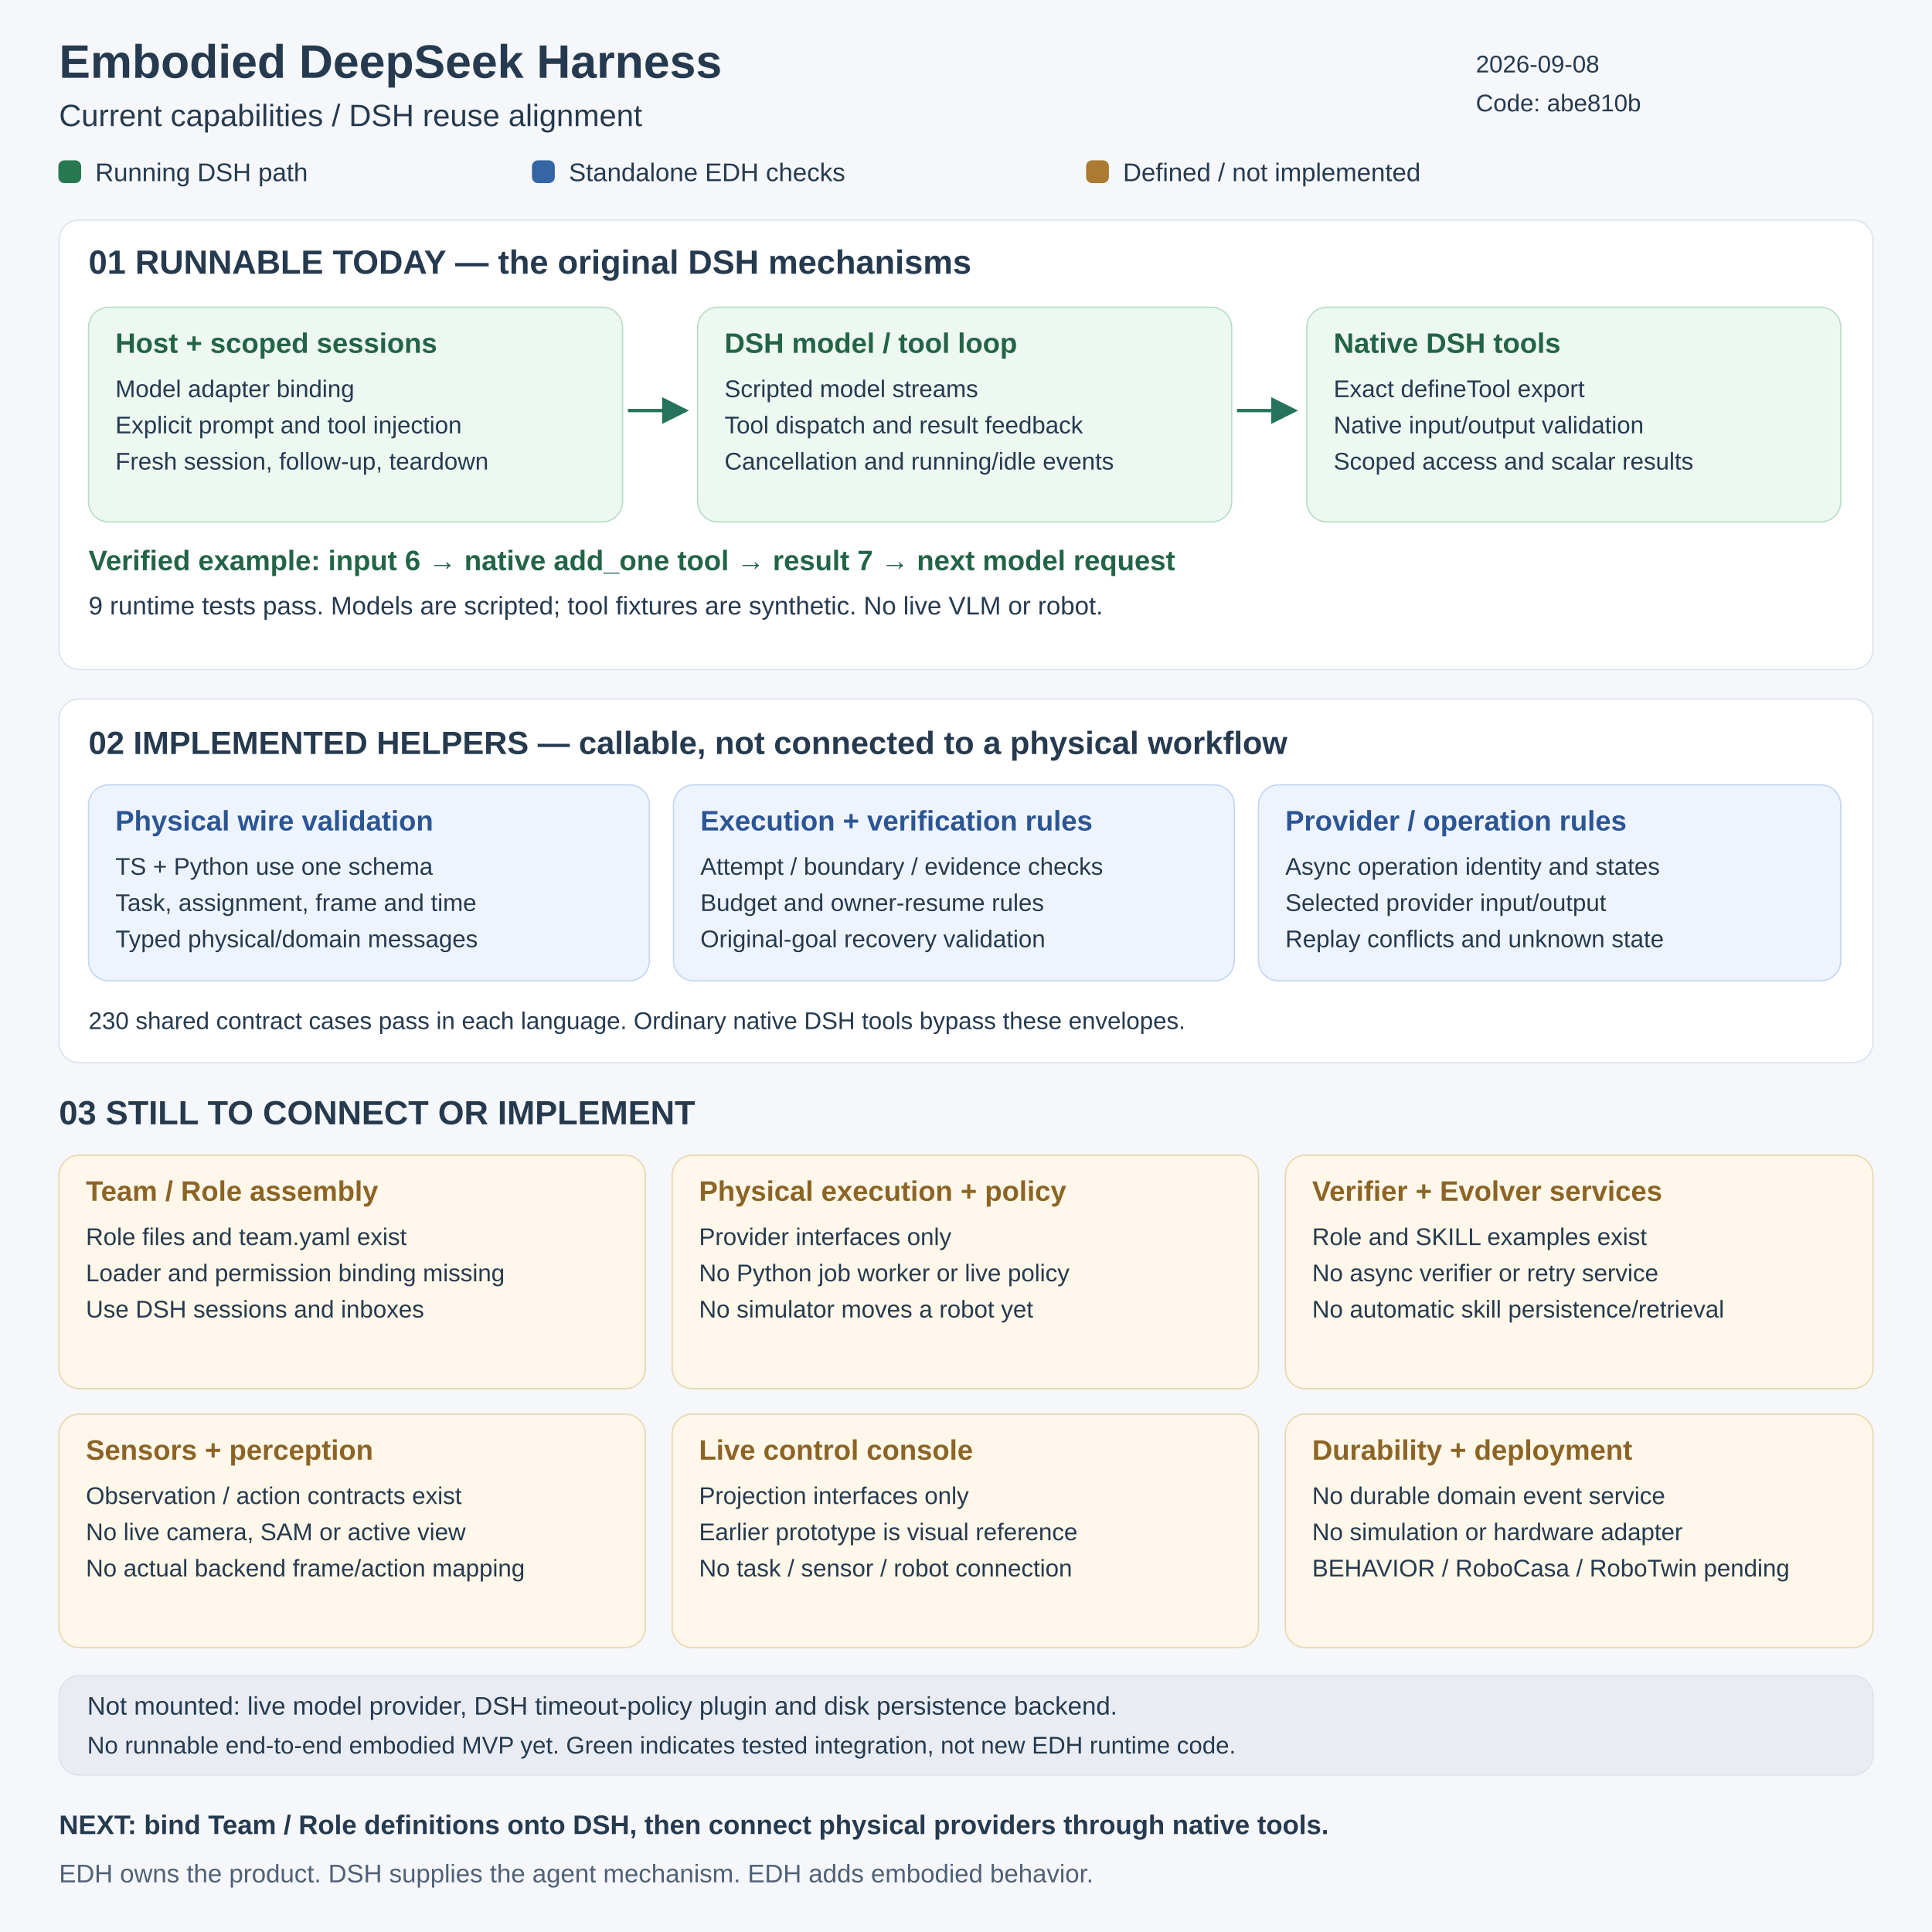
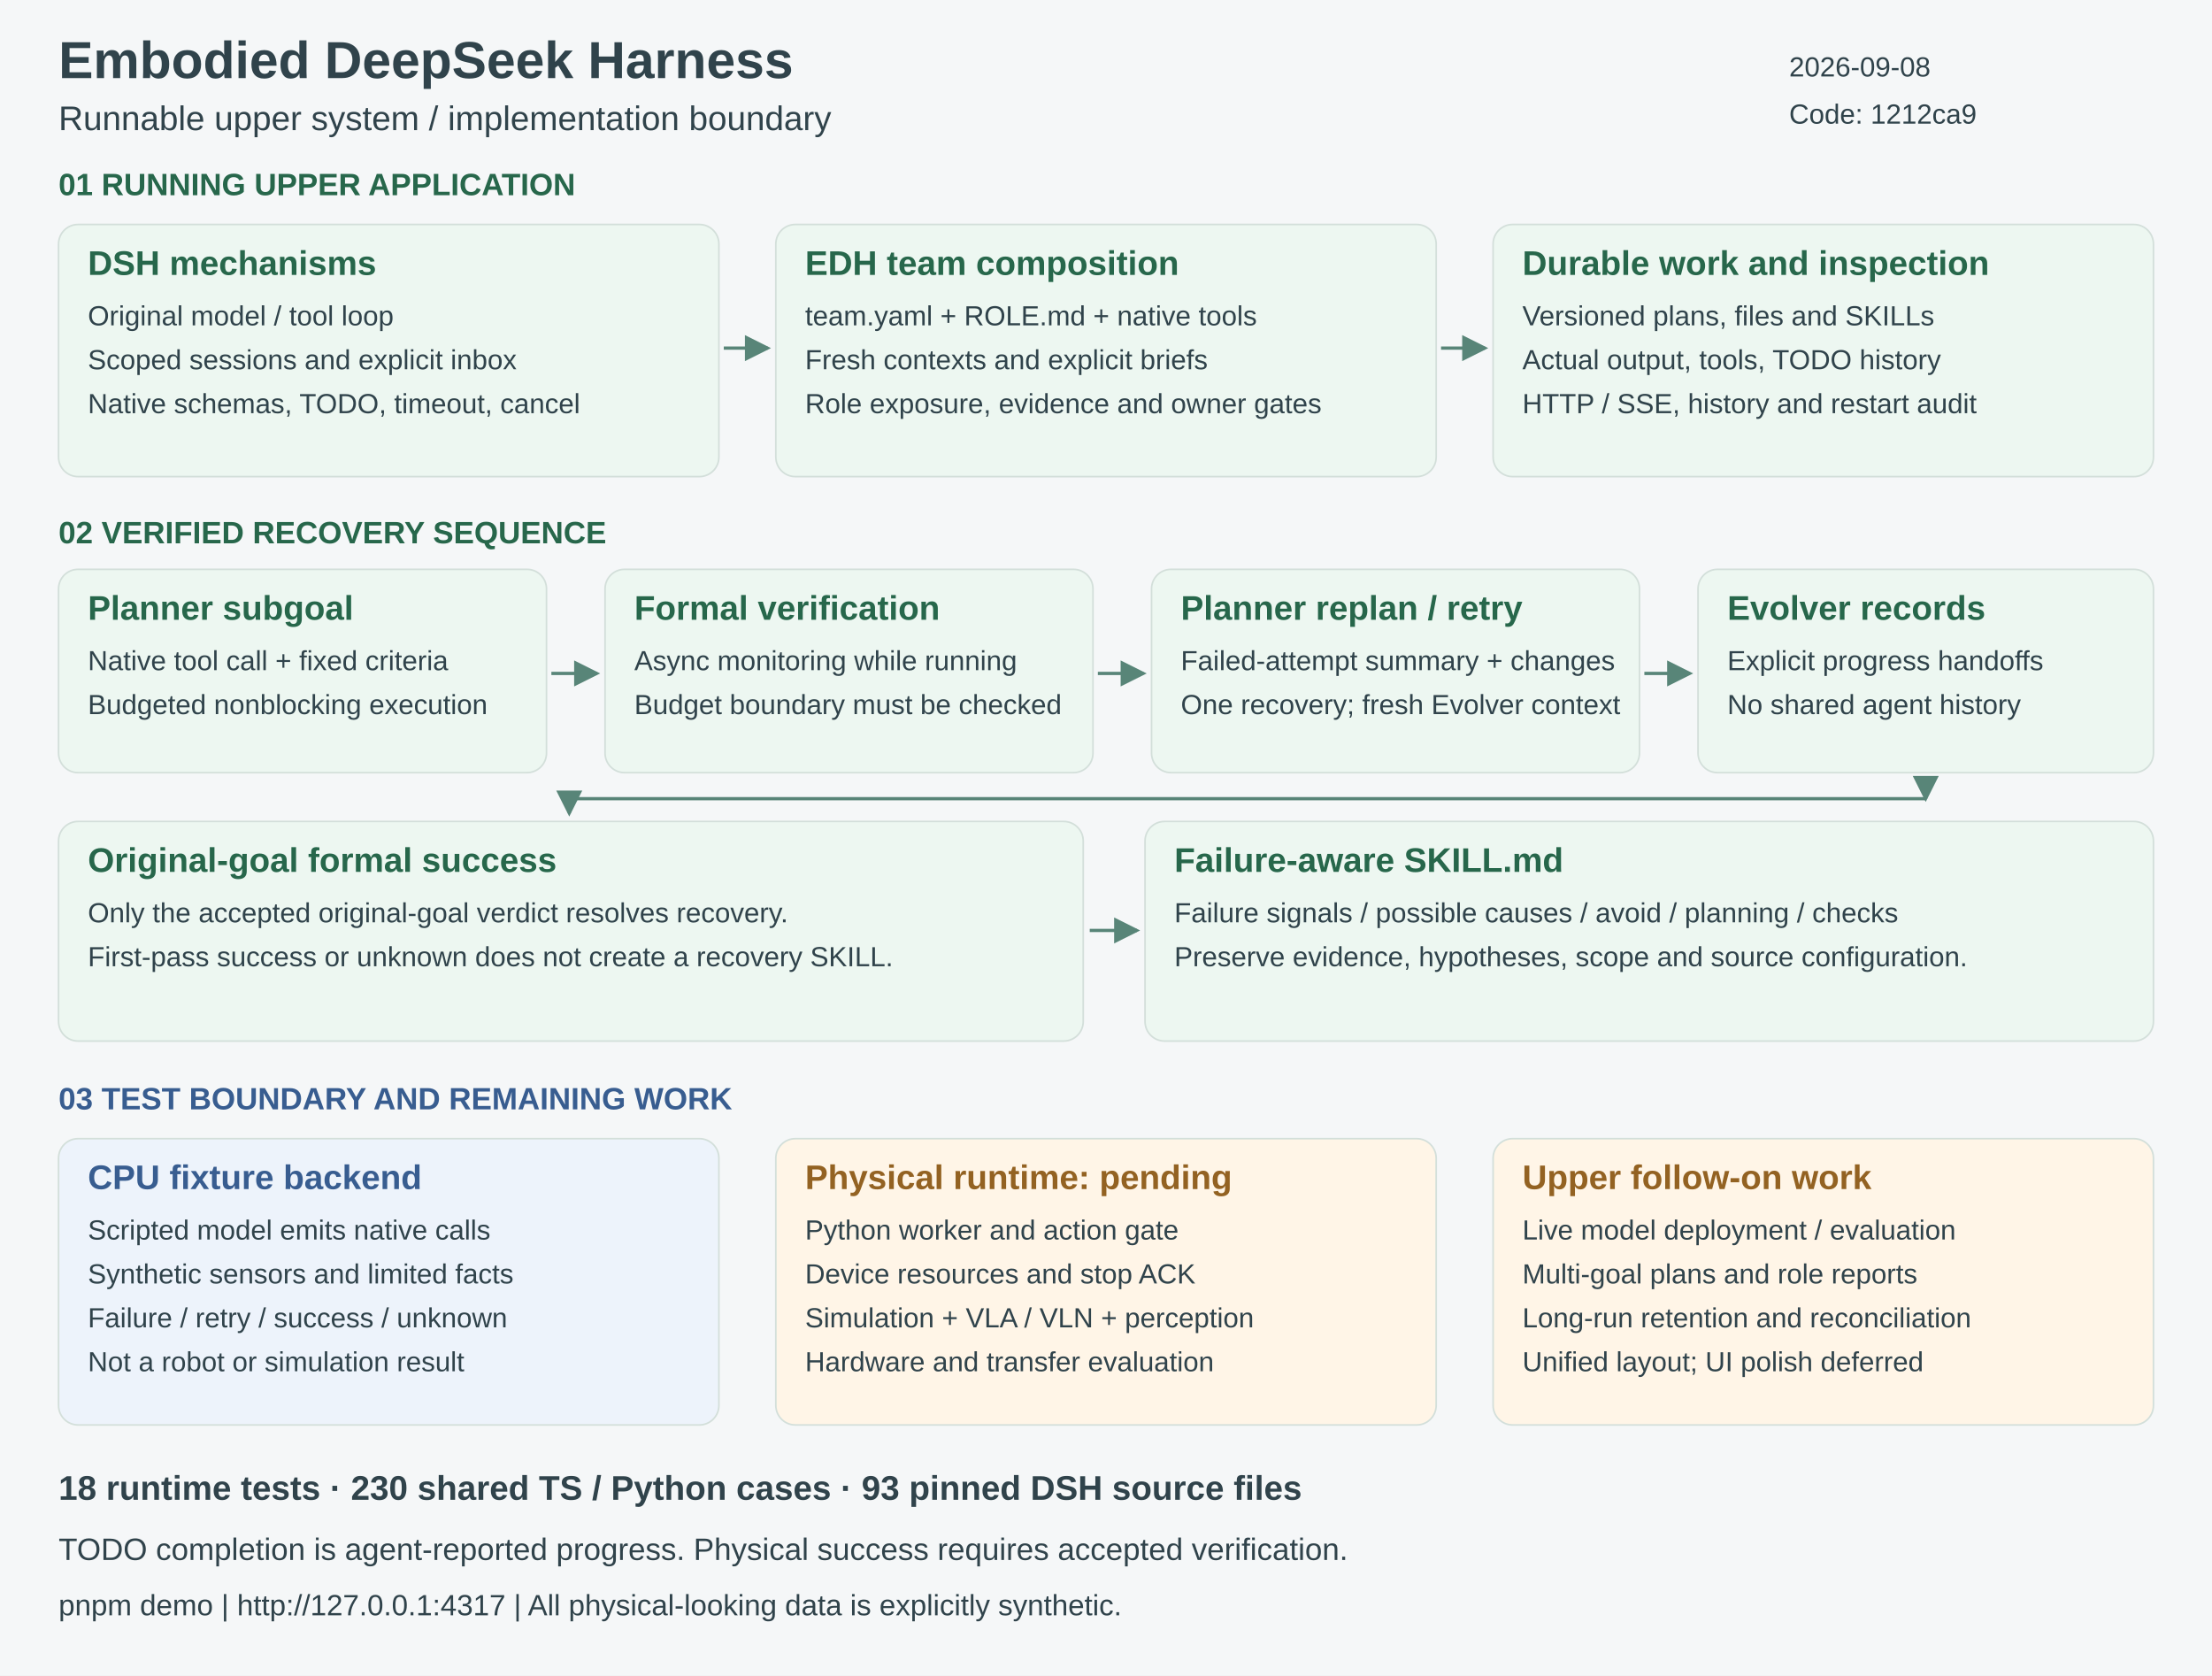
- <svg xmlns="http://www.w3.org/2000/svg" width="1440" height="1440" viewBox="0 0 1440 1440" role="img" aria-labelledby="title desc">
+ <svg xmlns="http://www.w3.org/2000/svg" width="1360" height="1030" viewBox="0 0 1360 1030" role="img" aria-labelledby="title desc">
  <defs>
    <marker id="arrow" markerWidth="8" markerHeight="8" refX="7" refY="4" orient="auto">
-       <path d="M0 0 L8 4 L0 8" fill="#25735b" />
+       <path d="M0 0 L8 4 L0 8" fill="#588578" />
    </marker>
  </defs>
-   <rect width="1440" height="1440" fill="#f5f7fa" />
-   <text x="44" y="58" font-family="Arial, sans-serif" font-size="35" font-weight="700" fill="#263a4f">Embodied DeepSeek Harness</text>
-   <text x="44" y="94" font-family="Arial, sans-serif" font-size="23" font-weight="400" fill="#263a4f">Current capabilities / DSH reuse alignment</text>
-   <text x="1100" y="54" font-family="Arial, sans-serif" font-size="18" font-weight="400" fill="#263a4f">2026-09-08</text>
-   <text x="1100" y="83" font-family="Arial, sans-serif" font-size="18" font-weight="400" fill="#263a4f">Code: abe810b</text>
-   <rect x="44" y="120" width="16" height="16" rx="4" fill="#287951" stroke="#287951" />
-   <text x="71" y="135" font-family="Arial, sans-serif" font-size="19" font-weight="400" fill="#263a4f">Running DSH path</text>
-   <rect x="397" y="120" width="16" height="16" rx="4" fill="#3665a5" stroke="#3665a5" />
-   <text x="424" y="135" font-family="Arial, sans-serif" font-size="19" font-weight="400" fill="#263a4f">Standalone EDH checks</text>
-   <rect x="810" y="120" width="16" height="16" rx="4" fill="#aa7b31" stroke="#aa7b31" />
-   <text x="837" y="135" font-family="Arial, sans-serif" font-size="19" font-weight="400" fill="#263a4f">Defined / not implemented</text>
-   <rect x="44" y="164" width="1352" height="335" rx="15" fill="#fff" stroke="#dce3eb" />
-   <text x="66" y="204" font-family="Arial, sans-serif" font-size="25" font-weight="700" fill="#263a4f">01  RUNNABLE TODAY — the original DSH mechanisms</text>
-   <rect x="66" y="229" width="398" height="160" rx="15" fill="#edf8f1" stroke="#b9ddc8" />
-   <text x="86" y="263" font-family="Arial, sans-serif" font-size="21" font-weight="700" fill="#236447">Host + scoped sessions</text>
-   <text x="86" y="296" font-family="Arial, sans-serif" font-size="18" font-weight="400" fill="#263a4f">Model adapter binding</text>
-   <text x="86" y="323" font-family="Arial, sans-serif" font-size="18" font-weight="400" fill="#263a4f">Explicit prompt and tool injection</text>
-   <text x="86" y="350" font-family="Arial, sans-serif" font-size="18" font-weight="400" fill="#263a4f">Fresh session, follow-up, teardown</text>
-   <rect x="520" y="229" width="398" height="160" rx="15" fill="#edf8f1" stroke="#b9ddc8" />
-   <text x="540" y="263" font-family="Arial, sans-serif" font-size="21" font-weight="700" fill="#236447">DSH model / tool loop</text>
-   <text x="540" y="296" font-family="Arial, sans-serif" font-size="18" font-weight="400" fill="#263a4f">Scripted model streams</text>
-   <text x="540" y="323" font-family="Arial, sans-serif" font-size="18" font-weight="400" fill="#263a4f">Tool dispatch and result feedback</text>
-   <text x="540" y="350" font-family="Arial, sans-serif" font-size="18" font-weight="400" fill="#263a4f">Cancellation and running/idle events</text>
-   <rect x="974" y="229" width="398" height="160" rx="15" fill="#edf8f1" stroke="#b9ddc8" />
-   <text x="994" y="263" font-family="Arial, sans-serif" font-size="21" font-weight="700" fill="#236447">Native DSH tools</text>
-   <text x="994" y="296" font-family="Arial, sans-serif" font-size="18" font-weight="400" fill="#263a4f">Exact defineTool export</text>
-   <text x="994" y="323" font-family="Arial, sans-serif" font-size="18" font-weight="400" fill="#263a4f">Native input/output validation</text>
-   <text x="994" y="350" font-family="Arial, sans-serif" font-size="18" font-weight="400" fill="#263a4f">Scoped access and scalar results</text>
-   <path d="M468 306 H511" stroke="#25735b" stroke-width="2.5" marker-end="url(#arrow)" />
-   <path d="M922 306 H965" stroke="#25735b" stroke-width="2.5" marker-end="url(#arrow)" />
-   <text x="66" y="425" font-family="Arial, sans-serif" font-size="21" font-weight="700" fill="#236447">Verified example: input 6 → native add_one tool → result 7 → next model request</text>
-   <text x="66" y="458" font-family="Arial, sans-serif" font-size="19" font-weight="400" fill="#263a4f">9 runtime tests pass. Models are scripted; tool fixtures are synthetic. No live VLM or robot.</text>
-   <rect x="44" y="521" width="1352" height="271" rx="15" fill="#fff" stroke="#dce3eb" />
-   <text x="66" y="562" font-family="Arial, sans-serif" font-size="24" font-weight="700" fill="#263a4f">02  IMPLEMENTED HELPERS — callable, not connected to a physical workflow</text>
-   <rect x="66" y="585" width="418" height="146" rx="15" fill="#eef4fd" stroke="#c3d6f2" />
-   <text x="86" y="619" font-family="Arial, sans-serif" font-size="21" font-weight="700" fill="#2c5594">Physical wire validation</text>
-   <text x="86" y="652" font-family="Arial, sans-serif" font-size="18" font-weight="400" fill="#263a4f">TS + Python use one schema</text>
-   <text x="86" y="679" font-family="Arial, sans-serif" font-size="18" font-weight="400" fill="#263a4f">Task, assignment, frame and time</text>
-   <text x="86" y="706" font-family="Arial, sans-serif" font-size="18" font-weight="400" fill="#263a4f">Typed physical/domain messages</text>
-   <rect x="502" y="585" width="418" height="146" rx="15" fill="#eef4fd" stroke="#c3d6f2" />
-   <text x="522" y="619" font-family="Arial, sans-serif" font-size="21" font-weight="700" fill="#2c5594">Execution + verification rules</text>
-   <text x="522" y="652" font-family="Arial, sans-serif" font-size="18" font-weight="400" fill="#263a4f">Attempt / boundary / evidence checks</text>
-   <text x="522" y="679" font-family="Arial, sans-serif" font-size="18" font-weight="400" fill="#263a4f">Budget and owner-resume rules</text>
-   <text x="522" y="706" font-family="Arial, sans-serif" font-size="18" font-weight="400" fill="#263a4f">Original-goal recovery validation</text>
-   <rect x="938" y="585" width="434" height="146" rx="15" fill="#eef4fd" stroke="#c3d6f2" />
-   <text x="958" y="619" font-family="Arial, sans-serif" font-size="21" font-weight="700" fill="#2c5594">Provider / operation rules</text>
-   <text x="958" y="652" font-family="Arial, sans-serif" font-size="18" font-weight="400" fill="#263a4f">Async operation identity and states</text>
-   <text x="958" y="679" font-family="Arial, sans-serif" font-size="18" font-weight="400" fill="#263a4f">Selected provider input/output</text>
-   <text x="958" y="706" font-family="Arial, sans-serif" font-size="18" font-weight="400" fill="#263a4f">Replay conflicts and unknown state</text>
-   <text x="66" y="767" font-family="Arial, sans-serif" font-size="18" font-weight="400" fill="#263a4f">230 shared contract cases pass in each language. Ordinary native DSH tools bypass these envelopes.</text>
-   <text x="44" y="838" font-family="Arial, sans-serif" font-size="25" font-weight="700" fill="#263a4f">03  STILL TO CONNECT OR IMPLEMENT</text>
-   <rect x="44" y="861" width="437" height="174" rx="15" fill="#fff7e9" stroke="#e8d7b3" />
-   <text x="64" y="895" font-family="Arial, sans-serif" font-size="21" font-weight="700" fill="#8c6426">Team / Role assembly</text>
-   <text x="64" y="928" font-family="Arial, sans-serif" font-size="18" font-weight="400" fill="#263a4f">Role files and team.yaml exist</text>
-   <text x="64" y="955" font-family="Arial, sans-serif" font-size="18" font-weight="400" fill="#263a4f">Loader and permission binding missing</text>
-   <text x="64" y="982" font-family="Arial, sans-serif" font-size="18" font-weight="400" fill="#263a4f">Use DSH sessions and inboxes</text>
-   <rect x="501" y="861" width="437" height="174" rx="15" fill="#fff7e9" stroke="#e8d7b3" />
-   <text x="521" y="895" font-family="Arial, sans-serif" font-size="21" font-weight="700" fill="#8c6426">Physical execution + policy</text>
-   <text x="521" y="928" font-family="Arial, sans-serif" font-size="18" font-weight="400" fill="#263a4f">Provider interfaces only</text>
-   <text x="521" y="955" font-family="Arial, sans-serif" font-size="18" font-weight="400" fill="#263a4f">No Python job worker or live policy</text>
-   <text x="521" y="982" font-family="Arial, sans-serif" font-size="18" font-weight="400" fill="#263a4f">No simulator moves a robot yet</text>
-   <rect x="958" y="861" width="438" height="174" rx="15" fill="#fff7e9" stroke="#e8d7b3" />
-   <text x="978" y="895" font-family="Arial, sans-serif" font-size="21" font-weight="700" fill="#8c6426">Verifier + Evolver services</text>
-   <text x="978" y="928" font-family="Arial, sans-serif" font-size="18" font-weight="400" fill="#263a4f">Role and SKILL examples exist</text>
-   <text x="978" y="955" font-family="Arial, sans-serif" font-size="18" font-weight="400" fill="#263a4f">No async verifier or retry service</text>
-   <text x="978" y="982" font-family="Arial, sans-serif" font-size="18" font-weight="400" fill="#263a4f">No automatic skill persistence/retrieval</text>
-   <rect x="44" y="1054" width="437" height="174" rx="15" fill="#fff7e9" stroke="#e8d7b3" />
-   <text x="64" y="1088" font-family="Arial, sans-serif" font-size="21" font-weight="700" fill="#8c6426">Sensors + perception</text>
-   <text x="64" y="1121" font-family="Arial, sans-serif" font-size="18" font-weight="400" fill="#263a4f">Observation / action contracts exist</text>
-   <text x="64" y="1148" font-family="Arial, sans-serif" font-size="18" font-weight="400" fill="#263a4f">No live camera, SAM or active view</text>
-   <text x="64" y="1175" font-family="Arial, sans-serif" font-size="18" font-weight="400" fill="#263a4f">No actual backend frame/action mapping</text>
-   <rect x="501" y="1054" width="437" height="174" rx="15" fill="#fff7e9" stroke="#e8d7b3" />
-   <text x="521" y="1088" font-family="Arial, sans-serif" font-size="21" font-weight="700" fill="#8c6426">Live control console</text>
-   <text x="521" y="1121" font-family="Arial, sans-serif" font-size="18" font-weight="400" fill="#263a4f">Projection interfaces only</text>
-   <text x="521" y="1148" font-family="Arial, sans-serif" font-size="18" font-weight="400" fill="#263a4f">Earlier prototype is visual reference</text>
-   <text x="521" y="1175" font-family="Arial, sans-serif" font-size="18" font-weight="400" fill="#263a4f">No task / sensor / robot connection</text>
-   <rect x="958" y="1054" width="438" height="174" rx="15" fill="#fff7e9" stroke="#e8d7b3" />
-   <text x="978" y="1088" font-family="Arial, sans-serif" font-size="21" font-weight="700" fill="#8c6426">Durability + deployment</text>
-   <text x="978" y="1121" font-family="Arial, sans-serif" font-size="18" font-weight="400" fill="#263a4f">No durable domain event service</text>
-   <text x="978" y="1148" font-family="Arial, sans-serif" font-size="18" font-weight="400" fill="#263a4f">No simulation or hardware adapter</text>
-   <text x="978" y="1175" font-family="Arial, sans-serif" font-size="18" font-weight="400" fill="#263a4f">BEHAVIOR / RoboCasa / RoboTwin pending</text>
-   <rect x="44" y="1249" width="1352" height="74" rx="15" fill="#e9edf3" stroke="#dce3eb" />
-   <text x="65" y="1278" font-family="Arial, sans-serif" font-size="19" font-weight="400" fill="#263a4f">Not mounted: live model provider, DSH timeout-policy plugin and disk persistence backend.</text>
-   <text x="65" y="1307" font-family="Arial, sans-serif" font-size="18" font-weight="400" fill="#263a4f">No runnable end-to-end embodied MVP yet. Green indicates tested integration, not new EDH runtime code.</text>
-   <text x="44" y="1367" font-family="Arial, sans-serif" font-size="20" font-weight="700" fill="#263a4f">NEXT: bind Team / Role definitions onto DSH, then connect physical providers through native tools.</text>
-   <text x="44" y="1403" font-family="Arial, sans-serif" font-size="19" font-weight="400" fill="#506176">EDH owns the product. DSH supplies the agent mechanism. EDH adds embodied behavior.</text>
+   <rect width="1360" height="1030" fill="#f5f7f8" />
+   <text x="36" y="48" font-family="Arial, sans-serif" font-size="32" fill="#30434b" font-weight="700">Embodied DeepSeek Harness</text>
+   <text x="36" y="80" font-family="Arial, sans-serif" font-size="21" fill="#30434b" font-weight="400">Runnable upper system / implementation boundary</text>
+   <text x="1100" y="47" font-family="Arial, sans-serif" font-size="17" fill="#30434b" font-weight="400">2026-09-08</text>
+   <text x="1100" y="76" font-family="Arial, sans-serif" font-size="17" fill="#30434b" font-weight="400">Code: 1212ca9</text>
+   <text x="36" y="120" font-family="Arial, sans-serif" font-size="19" fill="#27674b" font-weight="700">01   RUNNING UPPER APPLICATION</text>
+   <rect x="36" y="138" width="406" height="155" rx="12" fill="#edf7f1" stroke="#d3dfda" />
+   <text x="54" y="169" font-family="Arial, sans-serif" font-size="21" fill="#27674b" font-weight="700">DSH mechanisms</text>
+   <text x="54" y="200" font-family="Arial, sans-serif" font-size="17" fill="#30434b" font-weight="400">Original model / tool loop</text>
+   <text x="54" y="227" font-family="Arial, sans-serif" font-size="17" fill="#30434b" font-weight="400">Scoped sessions and explicit inbox</text>
+   <text x="54" y="254" font-family="Arial, sans-serif" font-size="17" fill="#30434b" font-weight="400">Native schemas, TODO, timeout, cancel</text>
+   <rect x="477" y="138" width="406" height="155" rx="12" fill="#edf7f1" stroke="#d3dfda" />
+   <text x="495" y="169" font-family="Arial, sans-serif" font-size="21" fill="#27674b" font-weight="700">EDH team composition</text>
+   <text x="495" y="200" font-family="Arial, sans-serif" font-size="17" fill="#30434b" font-weight="400">team.yaml + ROLE.md + native tools</text>
+   <text x="495" y="227" font-family="Arial, sans-serif" font-size="17" fill="#30434b" font-weight="400">Fresh contexts and explicit briefs</text>
+   <text x="495" y="254" font-family="Arial, sans-serif" font-size="17" fill="#30434b" font-weight="400">Role exposure, evidence and owner gates</text>
+   <rect x="918" y="138" width="406" height="155" rx="12" fill="#edf7f1" stroke="#d3dfda" />
+   <text x="936" y="169" font-family="Arial, sans-serif" font-size="21" fill="#27674b" font-weight="700">Durable work and inspection</text>
+   <text x="936" y="200" font-family="Arial, sans-serif" font-size="17" fill="#30434b" font-weight="400">Versioned plans, files and SKILLs</text>
+   <text x="936" y="227" font-family="Arial, sans-serif" font-size="17" fill="#30434b" font-weight="400">Actual output, tools, TODO history</text>
+   <text x="936" y="254" font-family="Arial, sans-serif" font-size="17" fill="#30434b" font-weight="400">HTTP / SSE, history and restart audit</text>
+   <path d="M445 214 L472 214" stroke="#588578" stroke-width="2" fill="none" marker-end="url(#arrow)" />
+   <path d="M886 214 L913 214" stroke="#588578" stroke-width="2" fill="none" marker-end="url(#arrow)" />
+   <text x="36" y="334" font-family="Arial, sans-serif" font-size="19" fill="#27674b" font-weight="700">02   VERIFIED RECOVERY SEQUENCE</text>
+   <rect x="36" y="350" width="300" height="125" rx="12" fill="#edf7f1" stroke="#d3dfda" />
+   <text x="54" y="381" font-family="Arial, sans-serif" font-size="21" fill="#27674b" font-weight="700">Planner subgoal</text>
+   <text x="54" y="412" font-family="Arial, sans-serif" font-size="17" fill="#30434b" font-weight="400">Native tool call + fixed criteria</text>
+   <text x="54" y="439" font-family="Arial, sans-serif" font-size="17" fill="#30434b" font-weight="400">Budgeted nonblocking execution</text>
+   <rect x="372" y="350" width="300" height="125" rx="12" fill="#edf7f1" stroke="#d3dfda" />
+   <text x="390" y="381" font-family="Arial, sans-serif" font-size="21" fill="#27674b" font-weight="700">Formal verification</text>
+   <text x="390" y="412" font-family="Arial, sans-serif" font-size="17" fill="#30434b" font-weight="400">Async monitoring while running</text>
+   <text x="390" y="439" font-family="Arial, sans-serif" font-size="17" fill="#30434b" font-weight="400">Budget boundary must be checked</text>
+   <rect x="708" y="350" width="300" height="125" rx="12" fill="#edf7f1" stroke="#d3dfda" />
+   <text x="726" y="381" font-family="Arial, sans-serif" font-size="21" fill="#27674b" font-weight="700">Planner replan / retry</text>
+   <text x="726" y="412" font-family="Arial, sans-serif" font-size="17" fill="#30434b" font-weight="400">Failed-attempt summary + changes</text>
+   <text x="726" y="439" font-family="Arial, sans-serif" font-size="17" fill="#30434b" font-weight="400">One recovery; fresh Evolver context</text>
+   <rect x="1044" y="350" width="280" height="125" rx="12" fill="#edf7f1" stroke="#d3dfda" />
+   <text x="1062" y="381" font-family="Arial, sans-serif" font-size="21" fill="#27674b" font-weight="700">Evolver records</text>
+   <text x="1062" y="412" font-family="Arial, sans-serif" font-size="17" fill="#30434b" font-weight="400">Explicit progress handoffs</text>
+   <text x="1062" y="439" font-family="Arial, sans-serif" font-size="17" fill="#30434b" font-weight="400">No shared agent history</text>
+   <path d="M339 414 L367 414" stroke="#588578" stroke-width="2" fill="none" marker-end="url(#arrow)" />
+   <path d="M675 414 L703 414" stroke="#588578" stroke-width="2" fill="none" marker-end="url(#arrow)" />
+   <path d="M1011 414 L1039 414" stroke="#588578" stroke-width="2" fill="none" marker-end="url(#arrow)" />
+   <rect x="36" y="505" width="630" height="135" rx="12" fill="#edf7f1" stroke="#d3dfda" />
+   <text x="54" y="536" font-family="Arial, sans-serif" font-size="21" fill="#27674b" font-weight="700">Original-goal formal success</text>
+   <text x="54" y="567" font-family="Arial, sans-serif" font-size="17" fill="#30434b" font-weight="400">Only the accepted original-goal verdict resolves recovery.</text>
+   <text x="54" y="594" font-family="Arial, sans-serif" font-size="17" fill="#30434b" font-weight="400">First-pass success or unknown does not create a recovery SKILL.</text>
+   <rect x="704" y="505" width="620" height="135" rx="12" fill="#edf7f1" stroke="#d3dfda" />
+   <text x="722" y="536" font-family="Arial, sans-serif" font-size="21" fill="#27674b" font-weight="700">Failure-aware SKILL.md</text>
+   <text x="722" y="567" font-family="Arial, sans-serif" font-size="17" fill="#30434b" font-weight="400">Failure signals / possible causes / avoid / planning / checks</text>
+   <text x="722" y="594" font-family="Arial, sans-serif" font-size="17" fill="#30434b" font-weight="400">Preserve evidence, hypotheses, scope and source configuration.</text>
+   <path d="M1184 478 L1184 491" stroke="#588578" stroke-width="2" fill="none" marker-end="url(#arrow)" />
+   <path d="M1184 491 H350 V500" stroke="#588578" stroke-width="2" fill="none" marker-end="url(#arrow)" />
+   <path d="M670 572 L699 572" stroke="#588578" stroke-width="2" fill="none" marker-end="url(#arrow)" />
+   <text x="36" y="682" font-family="Arial, sans-serif" font-size="19" fill="#385d90" font-weight="700">03   TEST BOUNDARY AND REMAINING WORK</text>
+   <rect x="36" y="700" width="406" height="176" rx="12" fill="#edf3fb" stroke="#d3dfda" />
+   <text x="54" y="731" font-family="Arial, sans-serif" font-size="21" fill="#385d90" font-weight="700">CPU fixture backend</text>
+   <text x="54" y="762" font-family="Arial, sans-serif" font-size="17" fill="#30434b" font-weight="400">Scripted model emits native calls</text>
+   <text x="54" y="789" font-family="Arial, sans-serif" font-size="17" fill="#30434b" font-weight="400">Synthetic sensors and limited facts</text>
+   <text x="54" y="816" font-family="Arial, sans-serif" font-size="17" fill="#30434b" font-weight="400">Failure / retry / success / unknown</text>
+   <text x="54" y="843" font-family="Arial, sans-serif" font-size="17" fill="#30434b" font-weight="400">Not a robot or simulation result</text>
+   <rect x="477" y="700" width="406" height="176" rx="12" fill="#fff5e7" stroke="#d3dfda" />
+   <text x="495" y="731" font-family="Arial, sans-serif" font-size="21" fill="#936222" font-weight="700">Physical runtime: pending</text>
+   <text x="495" y="762" font-family="Arial, sans-serif" font-size="17" fill="#30434b" font-weight="400">Python worker and action gate</text>
+   <text x="495" y="789" font-family="Arial, sans-serif" font-size="17" fill="#30434b" font-weight="400">Device resources and stop ACK</text>
+   <text x="495" y="816" font-family="Arial, sans-serif" font-size="17" fill="#30434b" font-weight="400">Simulation + VLA / VLN + perception</text>
+   <text x="495" y="843" font-family="Arial, sans-serif" font-size="17" fill="#30434b" font-weight="400">Hardware and transfer evaluation</text>
+   <rect x="918" y="700" width="406" height="176" rx="12" fill="#fff5e7" stroke="#d3dfda" />
+   <text x="936" y="731" font-family="Arial, sans-serif" font-size="21" fill="#936222" font-weight="700">Upper follow-on work</text>
+   <text x="936" y="762" font-family="Arial, sans-serif" font-size="17" fill="#30434b" font-weight="400">Live model deployment / evaluation</text>
+   <text x="936" y="789" font-family="Arial, sans-serif" font-size="17" fill="#30434b" font-weight="400">Multi-goal plans and role reports</text>
+   <text x="936" y="816" font-family="Arial, sans-serif" font-size="17" fill="#30434b" font-weight="400">Long-run retention and reconciliation</text>
+   <text x="936" y="843" font-family="Arial, sans-serif" font-size="17" fill="#30434b" font-weight="400">Unified layout; UI polish deferred</text>
+   <text x="36" y="922" font-family="Arial, sans-serif" font-size="21" fill="#30434b" font-weight="700">18 runtime tests  ·  230 shared TS / Python cases  ·  93 pinned DSH source files</text>
+   <text x="36" y="959" font-family="Arial, sans-serif" font-size="19" fill="#30434b" font-weight="400">TODO completion is agent-reported progress. Physical success requires accepted verification.</text>
+   <text x="36" y="993" font-family="Arial, sans-serif" font-size="18" fill="#30434b" font-weight="400">pnpm demo   |   http://127.0.0.1:4317   |   All physical-looking data is explicitly synthetic.</text>
</svg>
